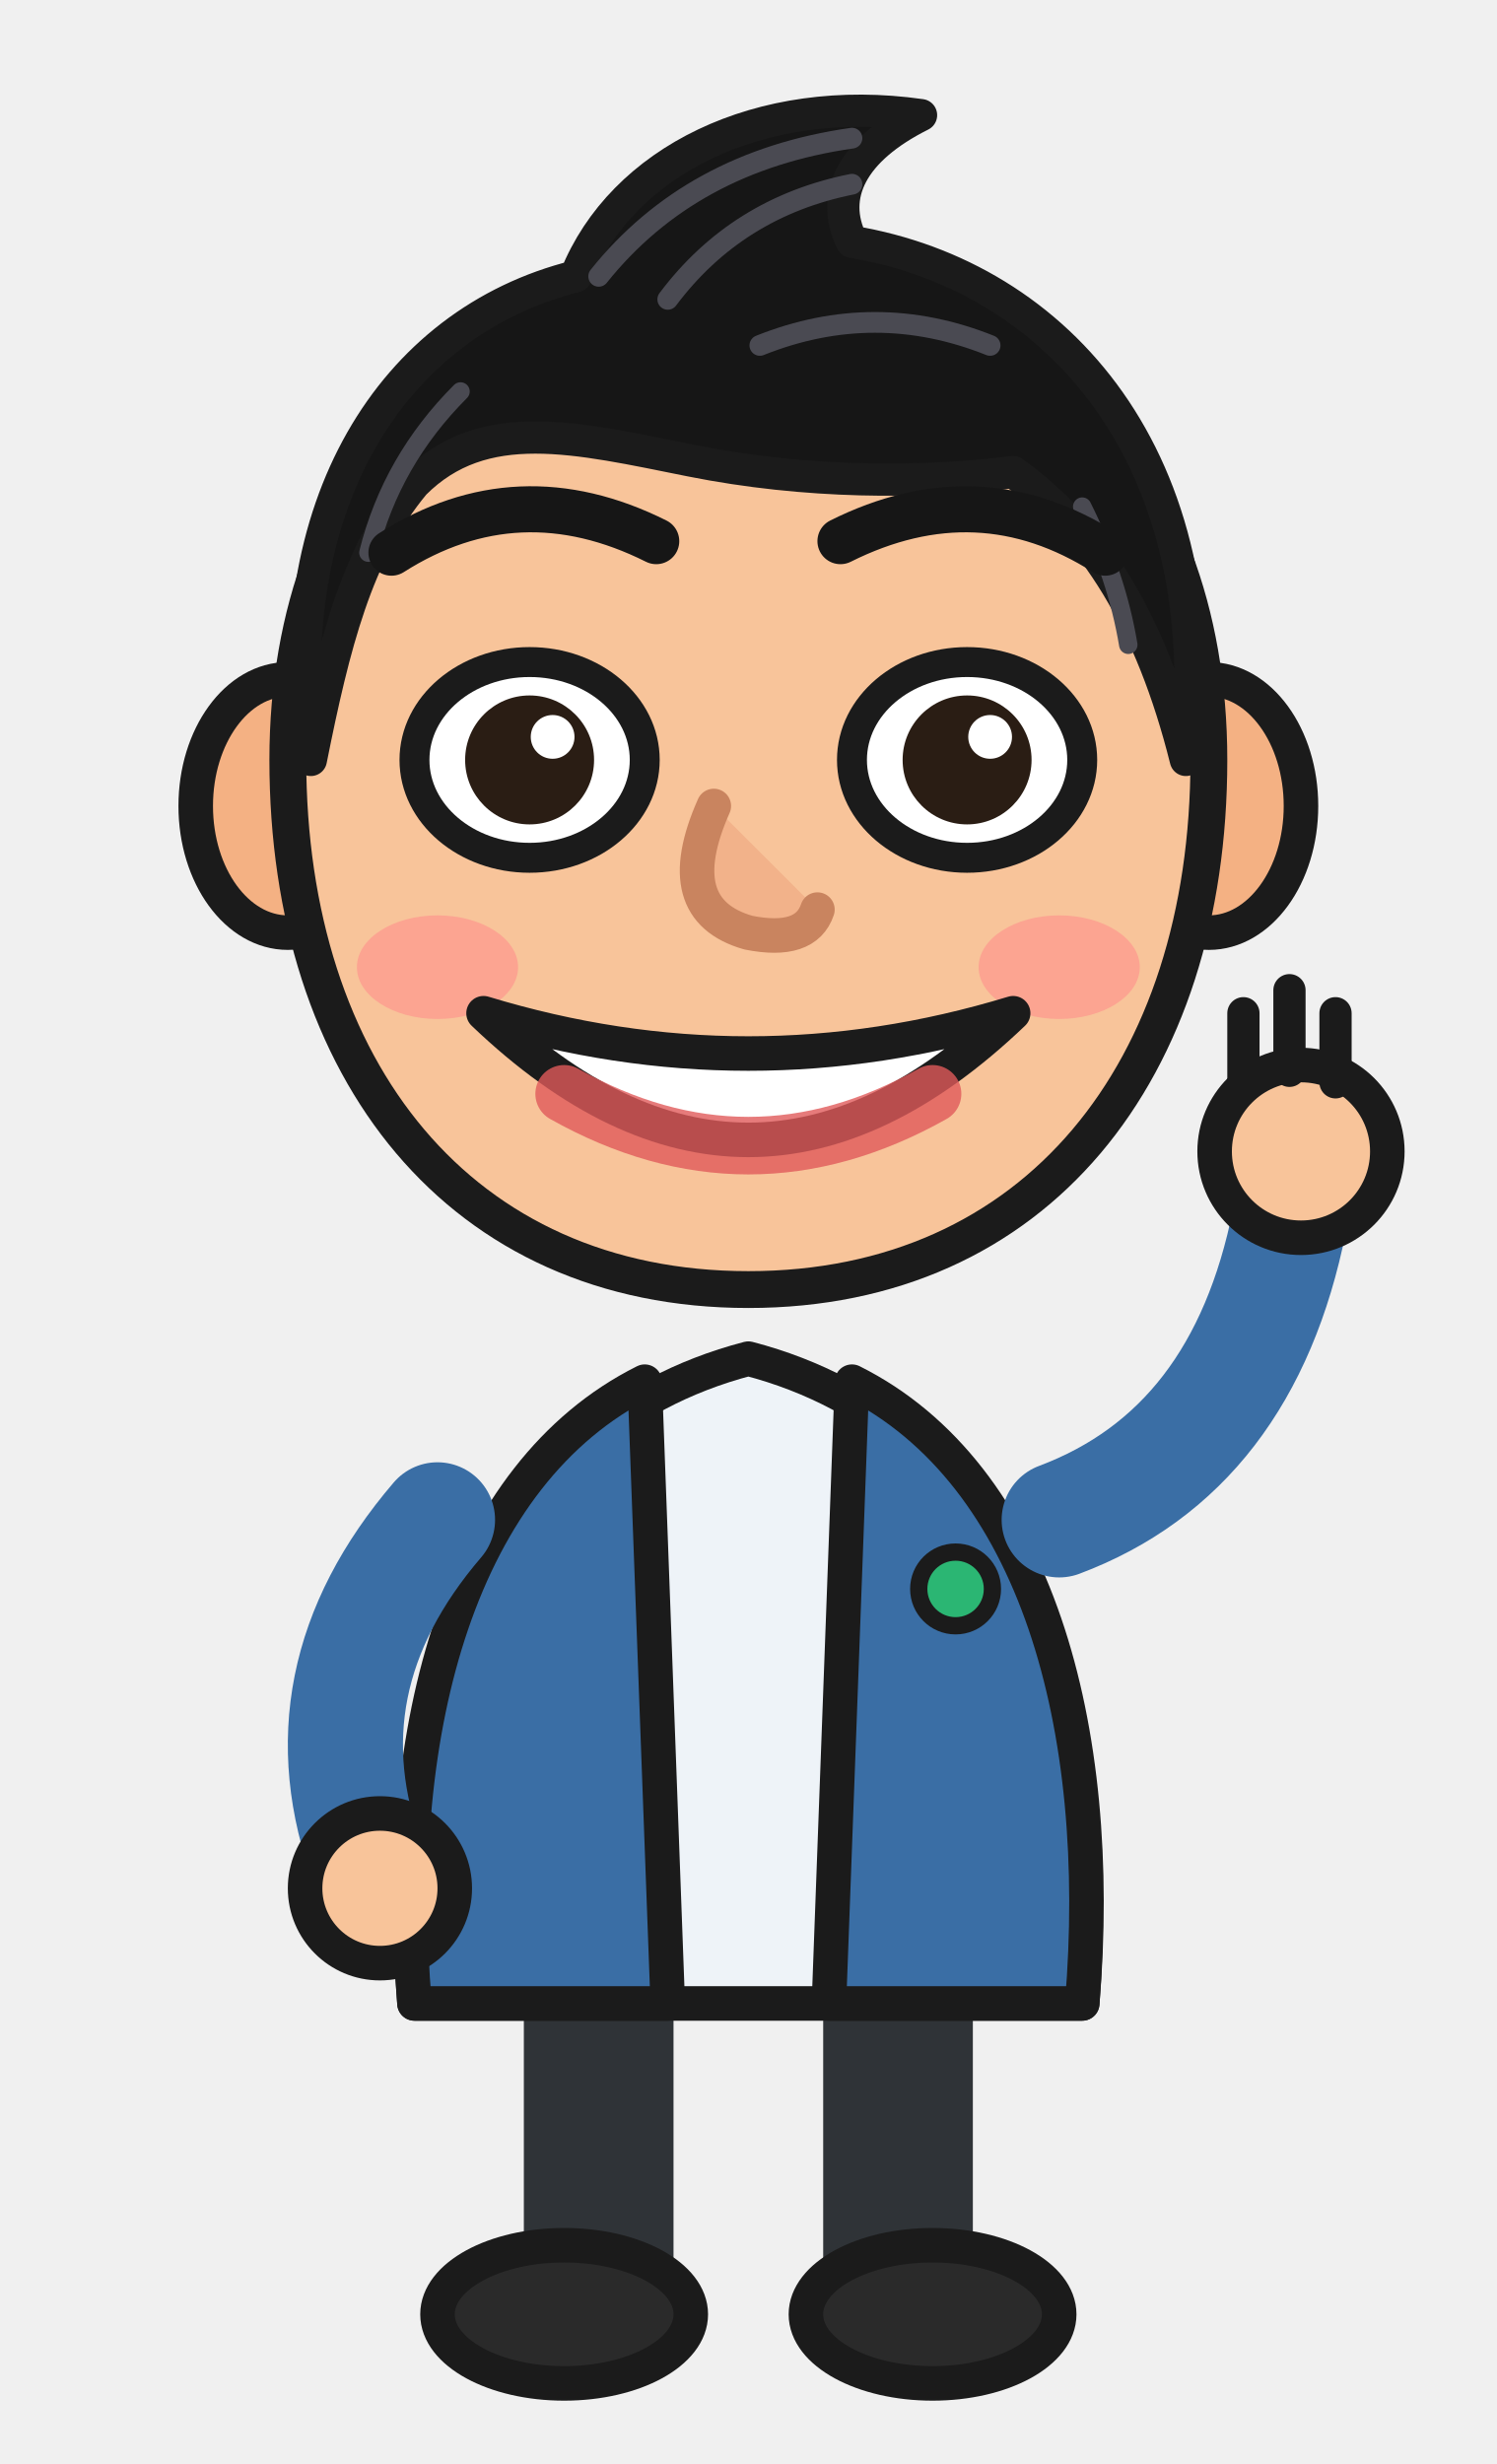
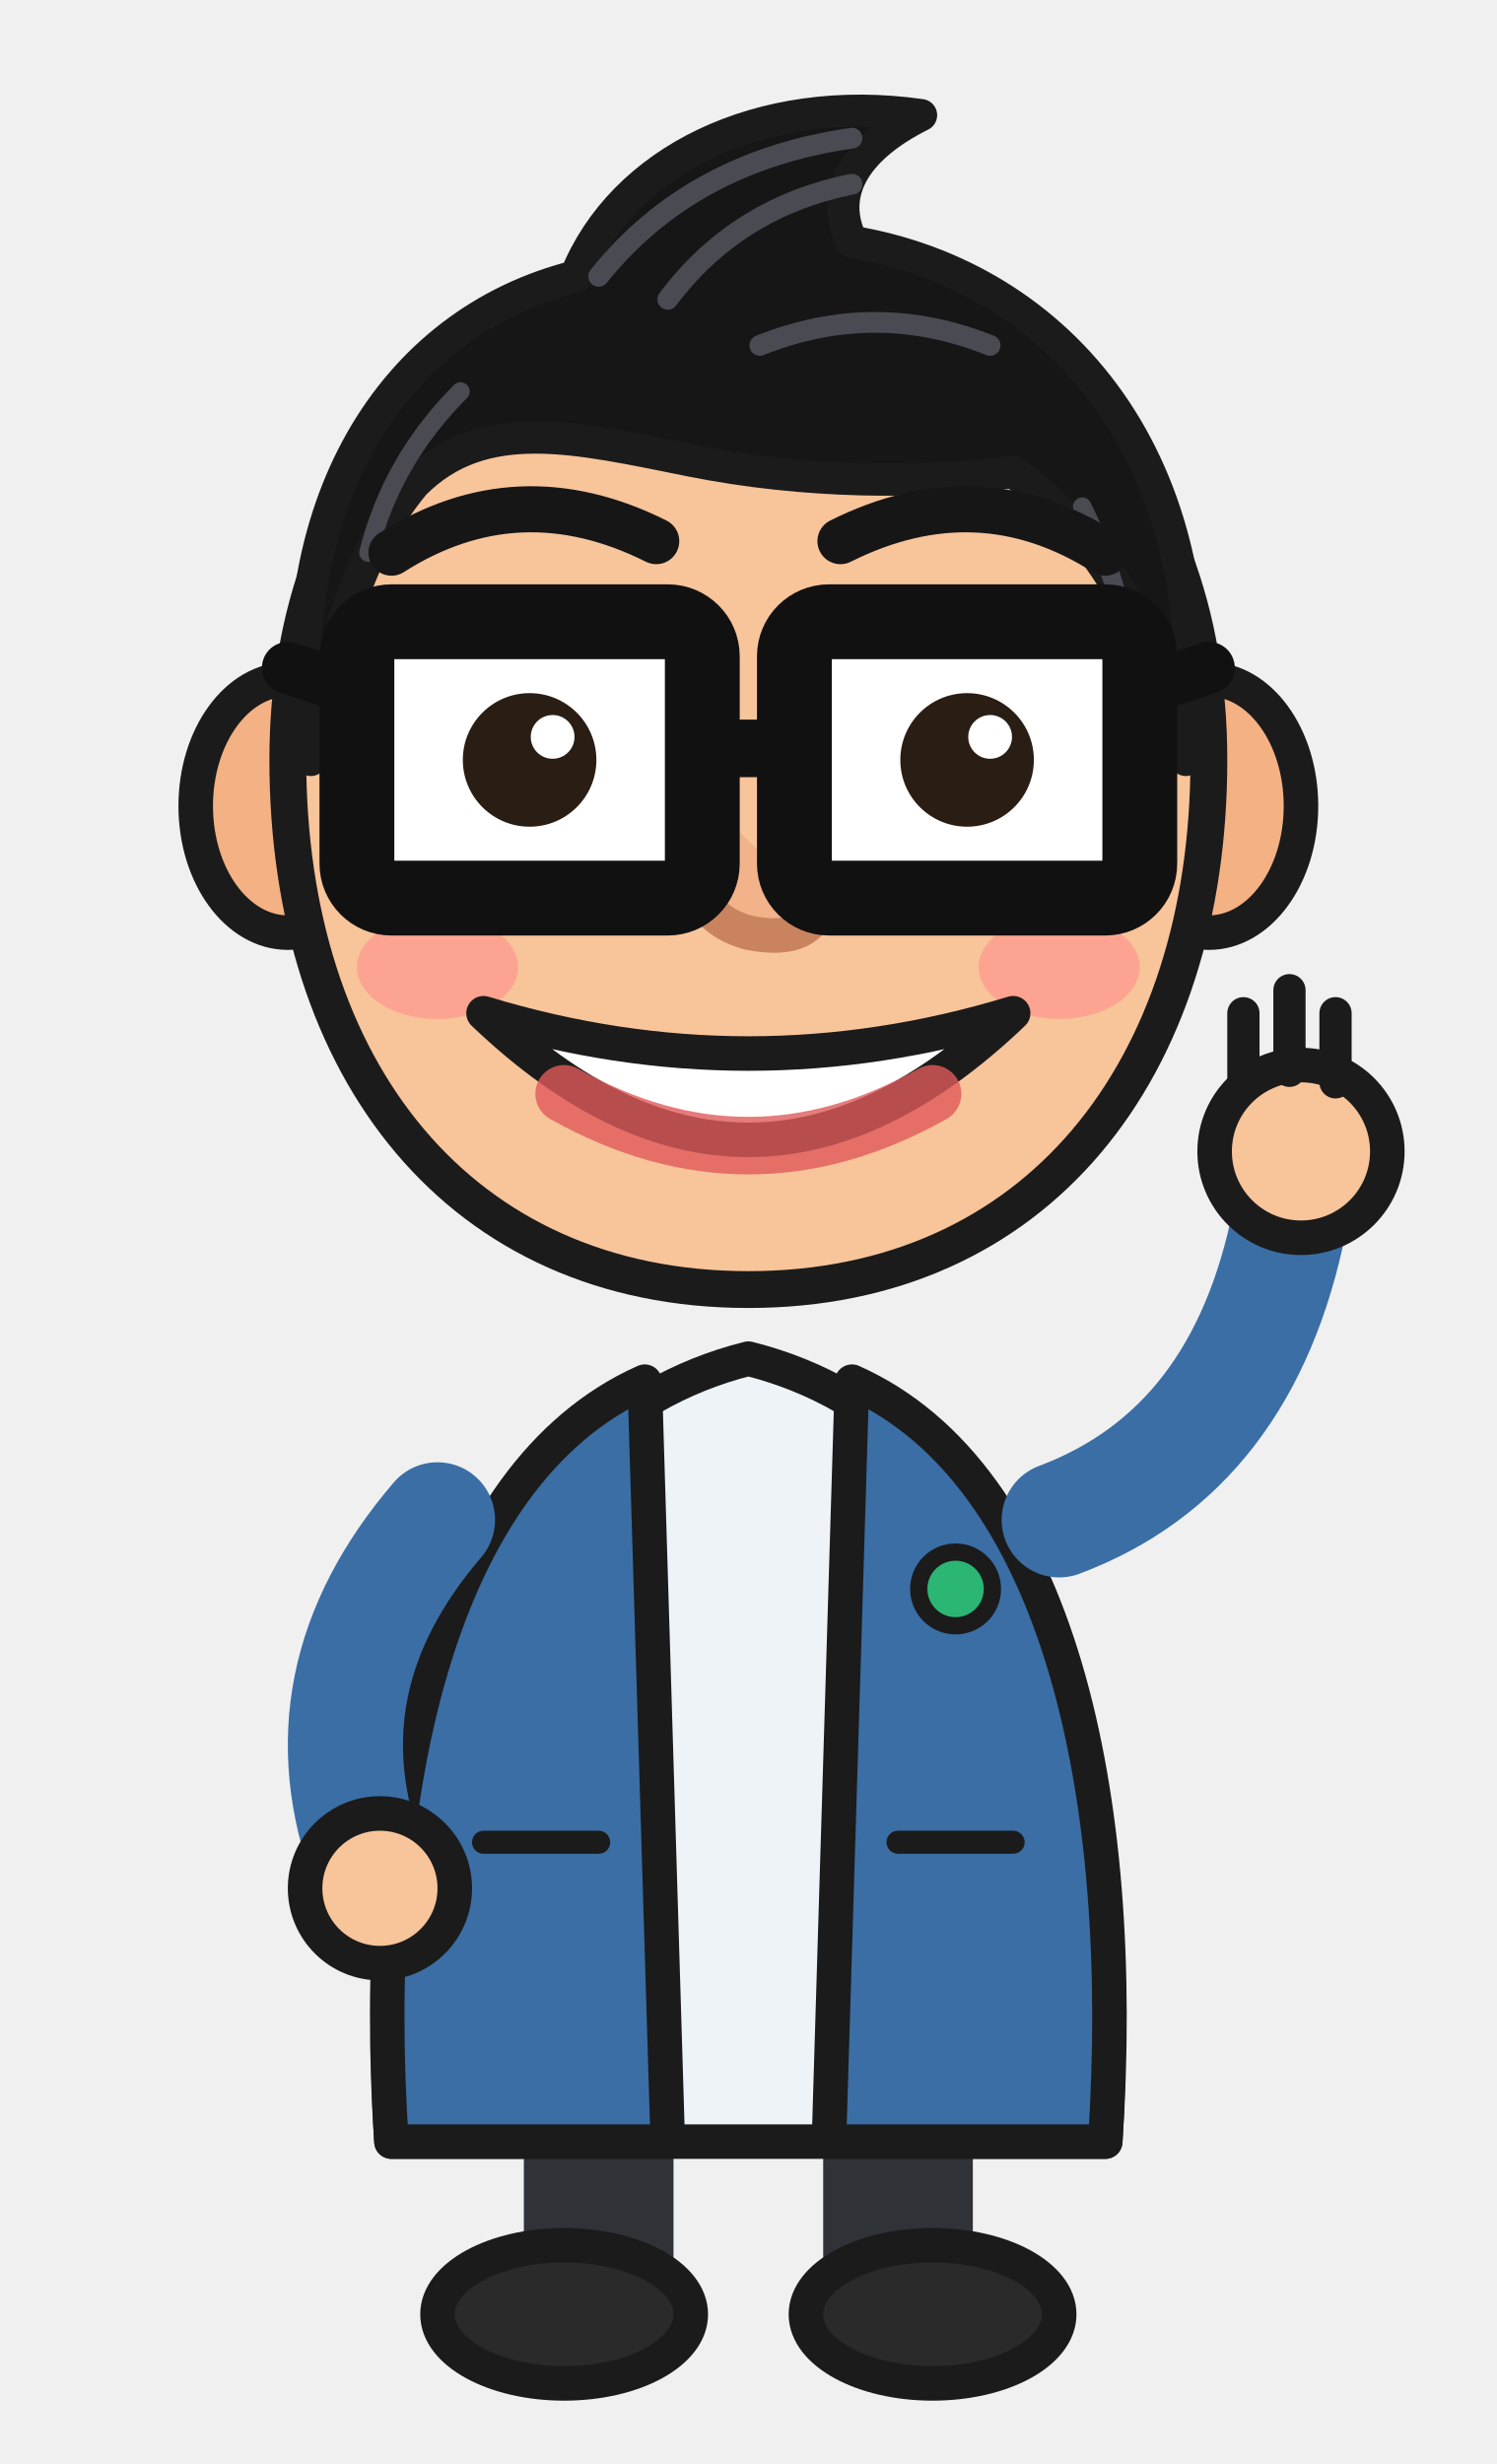
<svg xmlns="http://www.w3.org/2000/svg" class="bly" viewBox="0 0 130 214" aria-hidden="true">
  <g stroke-linejoin="round" stroke-linecap="round" stroke="#1b1b1b">
    <g class="bly-all">
      <g class="bly-legs">
        <path d="M52 168v28" stroke="#2f3337" stroke-width="13" />
        <path d="M78 168v28" stroke="#2f3337" stroke-width="13" />
        <ellipse cx="49" cy="201" rx="11" ry="6" fill="#2a2a2a" stroke-width="3" />
        <ellipse cx="81" cy="201" rx="11" ry="6" fill="#2a2a2a" stroke-width="3" />
      </g>
-       <path d="M36 174c-2-26 6-50 29-56 23 6 31 30 29 56z" fill="#eef3f8" stroke-width="3" />
-       <path d="M36 174c-2-24 4-46 20-54l2 54zM94 174c2-24-4-46-20-54l-2 54z" fill="#3a6ea5" stroke-width="3" />
+       <path d="M34 186c-2-32 7-62 31-68 24 6 33 36 31 68z" fill="#eef3f8" stroke-width="3" />
+       <path d="M34 186c-2-30 4-58 22-66l2 66zM96 186c2-30-4-58-22-66l-2 66z" fill="#3a6ea5" stroke-width="3" />
+       <path d="M42 160h10M78 160h10" stroke-width="2" />
      <circle cx="83" cy="138" r="3.2" fill="#2bb673" stroke-width="1.5" />
      <path d="M38 132q-12 14-6 30" fill="none" stroke="#3a6ea5" stroke-width="10" />
      <circle cx="33" cy="164" r="6.5" fill="#f8c49a" stroke-width="3" />
      <g class="bly-head" transform="translate(0,4)">
        <ellipse cx="25" cy="66" rx="8" ry="11" fill="#f4b183" stroke-width="3" />
        <ellipse cx="105" cy="66" rx="8" ry="11" fill="#f4b183" stroke-width="3" />
        <path d="M65 108c-25 0-40-19-40-46 0-26 17-42 40-42s40 16 40 42c0 27-15 46-40 46z" fill="#f8c49a" stroke-width="3.2" />
        <ellipse cx="38" cy="80" rx="7" ry="4.5" fill="#ff8a8a" opacity=".55" stroke="none" />
        <ellipse cx="92" cy="80" rx="7" ry="4.5" fill="#ff8a8a" opacity=".55" stroke="none" />
        <path d="M62 66q-4 9 3 11q5 1 6-2" stroke="#c9845f" stroke-width="3" fill="#f2b28a" />
        <path d="M27 62C24 40 34 24 50 20C54 10 66 4 80 6C74 9 72 13 74 17C92 20 106 36 103 62C100 50 95 42 88 37C80 38 70 38 60 36C50 34 42 32 36 38C31 44 29 52 27 62Z" fill="#161616" stroke-width="2.8" />
        <path d="M52 20q8-10 22-12M58 22q6-8 16-10M66 26q10-4 20 0" fill="none" stroke="#4a4a52" stroke-width="1.8" />
        <path d="M40 30q-6 6-8 14M94 40q3 6 4 12" fill="none" stroke="#4a4a52" stroke-width="1.6" />
-         <ellipse cx="46" cy="62" rx="10" ry="8.5" fill="#fff" stroke-width="2.6" />
-         <ellipse cx="84" cy="62" rx="10" ry="8.5" fill="#fff" stroke-width="2.6" />
+         <rect class="occ" x="31" y="50" width="30" height="24" rx="3" fill="#fff" stroke="#111" stroke-width="6.5" />
+         <rect class="occ" x="69" y="50" width="30" height="24" rx="3" fill="#fff" stroke="#111" stroke-width="6.5" />
+         <path d="M61 61h8" stroke="#111" stroke-width="5" />
+         <path d="M31 56l-6-2M99 56l6-2" stroke="#111" stroke-width="4.5" />
        <g class="bly-eyes" stroke="none">
-           <circle cx="46" cy="62" r="5.6" fill="#2a1d14" />
-           <circle cx="84" cy="62" r="5.6" fill="#2a1d14" />
+           <circle cx="46" cy="62" r="5.8" fill="#2a1d14" />
+           <circle cx="84" cy="62" r="5.8" fill="#2a1d14" />
          <circle cx="48" cy="60" r="1.9" fill="#fff" />
          <circle cx="86" cy="60" r="1.9" fill="#fff" />
        </g>
        <path d="M34 44q11-7 23-1M73 43q12-6 23 1" stroke="#161616" stroke-width="4" fill="none" />
        <g class="bly-mouth">
          <path d="M42 84q23 22 46 0q-23 7-46 0z" fill="#fff" stroke-width="3" />
          <path d="M49 91q16 9 32 0" stroke="#e05a5a" stroke-width="5" fill="none" opacity=".8" />
        </g>
      </g>
      <g class="bly-hand">
        <path d="M92 132q16-6 20-26" fill="none" stroke="#3a6ea5" stroke-width="10" />
        <circle cx="113" cy="100" r="7.5" fill="#f8c49a" stroke-width="3" />
        <path d="M108 94v-6M112 93v-7M116 94v-6" fill="none" stroke-width="2.8" />
      </g>
    </g>
  </g>
</svg>
